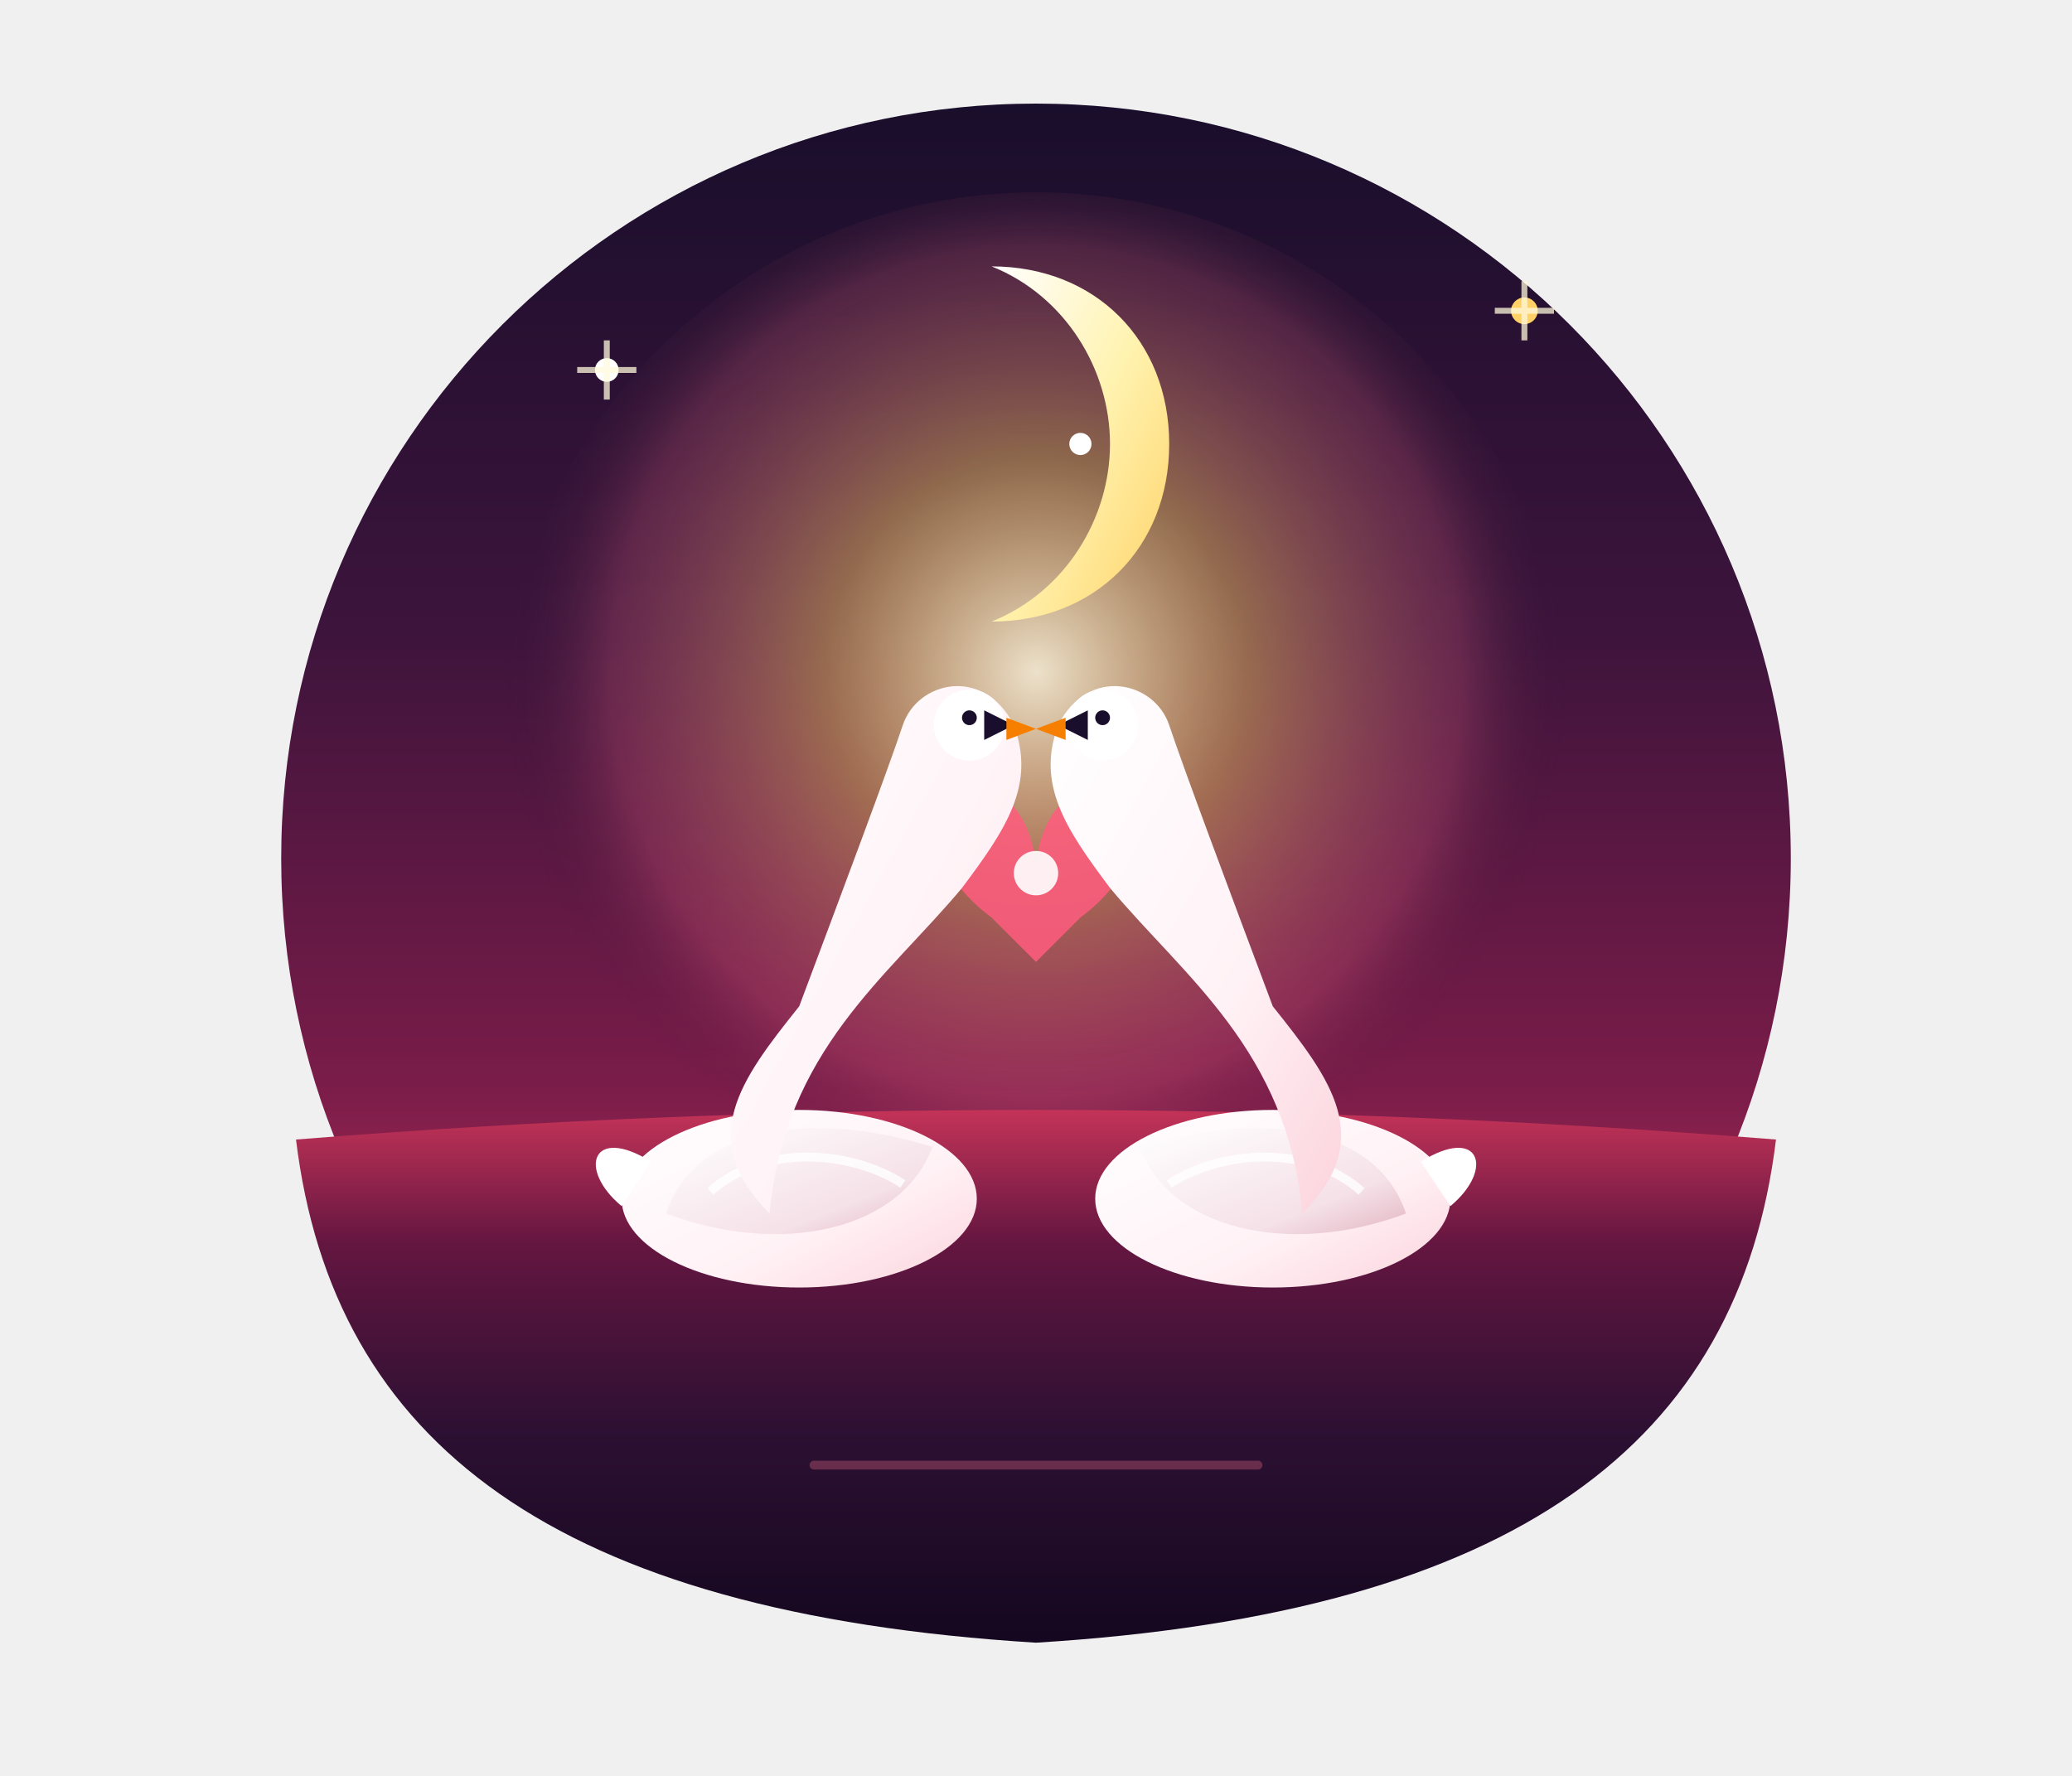
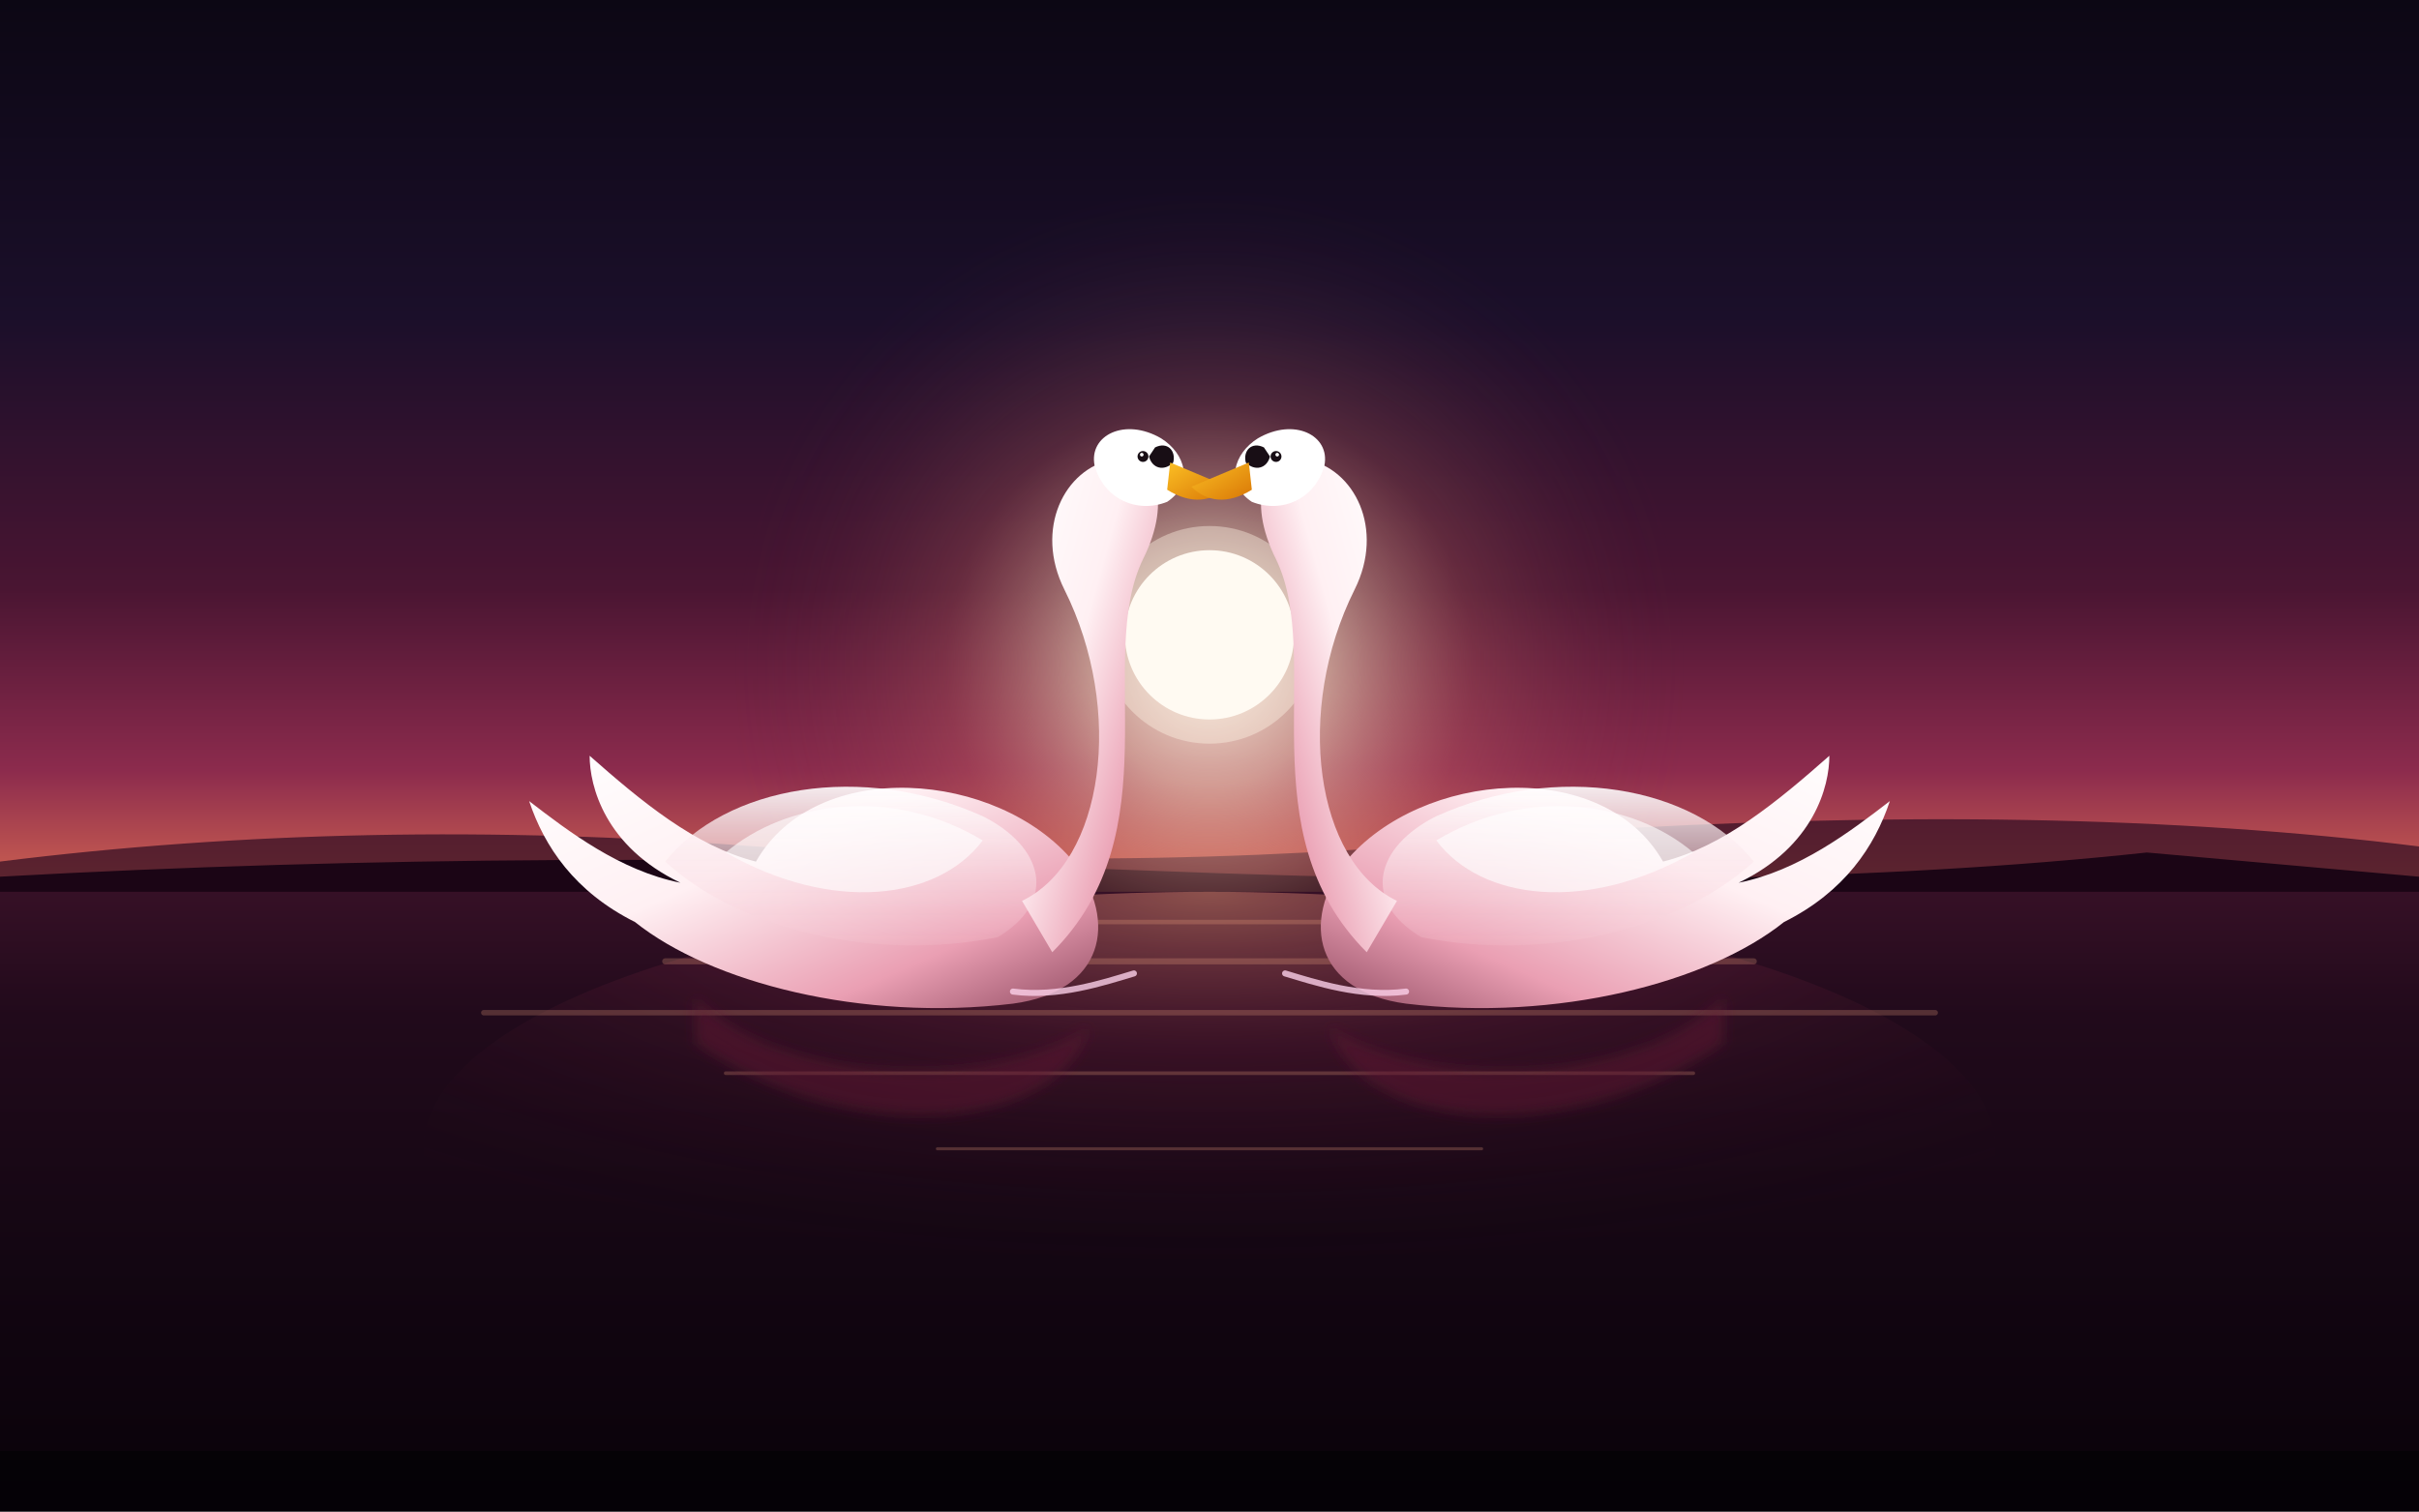
- <svg xmlns="http://www.w3.org/2000/svg" viewBox="0 0 280 240" width="280" height="240" aria-label="Moonlit Swans Twilight Sunset Illustration">
+ <svg xmlns="http://www.w3.org/2000/svg" viewBox="0 0 800 500" width="100%" height="100%">
  <defs>
-     <linearGradient id="rsn-sky" x1="0%" y1="0%" x2="0%" y2="100%">
-       <stop offset="0%" stop-color="#190e2b" />
-       <stop offset="35%" stop-color="#3d143c" />
-       <stop offset="65%" stop-color="#7a1c49" />
-       <stop offset="85%" stop-color="#c43358" />
-       <stop offset="100%" stop-color="#f88365" />
+     <linearGradient id="rsn-sky-grad" x1="0%" y1="0%" x2="0%" y2="100%">
+       <stop offset="0%" stop-color="#0c0714" />
+       <stop offset="35%" stop-color="#1b0f2a" />
+       <stop offset="65%" stop-color="#4a1532" />
+       <stop offset="85%" stop-color="#8c2b4d" />
+       <stop offset="100%" stop-color="#d96b52" />
    </linearGradient>
-     <radialGradient id="rsn-celestial-glow" cx="50%" cy="45%" r="50%">
-       <stop offset="0%" stop-color="#fff8db" stop-opacity="0.9" />
-       <stop offset="40%" stop-color="#ffd166" stop-opacity="0.45" />
-       <stop offset="80%" stop-color="#ff758c" stop-opacity="0.2" />
-       <stop offset="100%" stop-color="#190e2b" stop-opacity="0" />
+     <radialGradient id="rsn-moon-glow" cx="50%" cy="50%" r="50%">
+       <stop offset="0%" stop-color="#fff8eb" stop-opacity="0.95" />
+       <stop offset="25%" stop-color="#fde3c2" stop-opacity="0.6" />
+       <stop offset="55%" stop-color="#e08272" stop-opacity="0.2" />
+       <stop offset="100%" stop-color="#4a1532" stop-opacity="0" />
    </radialGradient>
-     <linearGradient id="rsn-water" x1="0%" y1="0%" x2="0%" y2="100%">
-       <stop offset="0%" stop-color="#c43358" />
-       <stop offset="25%" stop-color="#641640" />
-       <stop offset="60%" stop-color="#2d1033" />
-       <stop offset="100%" stop-color="#14071f" />
+     <linearGradient id="rsn-water-grad" x1="0%" y1="0%" x2="0%" y2="100%">
+       <stop offset="0%" stop-color="#361026" />
+       <stop offset="20%" stop-color="#210a1b" />
+       <stop offset="60%" stop-color="#130612" />
+       <stop offset="100%" stop-color="#090209" />
    </linearGradient>
-     <linearGradient id="rsn-moon" x1="0%" y1="0%" x2="100%" y2="100%">
+     <radialGradient id="rsn-water-reflection" cx="50%" cy="0%" r="75%">
+       <stop offset="0%" stop-color="#f8a27d" stop-opacity="0.45" />
+       <stop offset="40%" stop-color="#a43354" stop-opacity="0.2" />
+       <stop offset="100%" stop-color="#130612" stop-opacity="0" />
+     </radialGradient>
+     <linearGradient id="rsn-swan-left-grad" x1="0%" y1="0%" x2="100%" y2="100%">
      <stop offset="0%" stop-color="#ffffff" />
-       <stop offset="50%" stop-color="#fff3b0" />
-       <stop offset="100%" stop-color="#ffd166" />
+       <stop offset="40%" stop-color="#fff0f3" />
+       <stop offset="75%" stop-color="#ea9fb3" />
+       <stop offset="100%" stop-color="#914b62" />
    </linearGradient>
-     <linearGradient id="rsn-swan-body" x1="0%" y1="0%" x2="100%" y2="100%">
+     <linearGradient id="rsn-swan-right-grad" x1="100%" y1="0%" x2="0%" y2="100%">
      <stop offset="0%" stop-color="#ffffff" />
-       <stop offset="60%" stop-color="#fff2f6" />
-       <stop offset="100%" stop-color="#fcd3dc" />
+       <stop offset="40%" stop-color="#fff0f3" />
+       <stop offset="75%" stop-color="#ea9fb3" />
+       <stop offset="100%" stop-color="#914b62" />
    </linearGradient>
-     <linearGradient id="rsn-swan-wing" x1="0%" y1="0%" x2="100%" y2="100%">
-       <stop offset="0%" stop-color="#ffffff" />
-       <stop offset="70%" stop-color="#f5e1e8" />
-       <stop offset="100%" stop-color="#e3b6c3" />
+     <linearGradient id="rsn-wing-highlight" x1="0%" y1="0%" x2="0%" y2="100%">
+       <stop offset="0%" stop-color="#ffffff" stop-opacity="0.9" />
+       <stop offset="100%" stop-color="#f7cad5" stop-opacity="0.2" />
    </linearGradient>
-     <linearGradient id="rsn-ripple" x1="0%" y1="0%" x2="100%" y2="0%">
-       <stop offset="0%" stop-color="#ffd166" stop-opacity="0" />
-       <stop offset="50%" stop-color="#ffd166" stop-opacity="0.6" />
-       <stop offset="100%" stop-color="#ffd166" stop-opacity="0" />
+     <linearGradient id="rsn-beak-grad" x1="0%" y1="0%" x2="100%" y2="100%">
+       <stop offset="0%" stop-color="#fbbf24" />
+       <stop offset="100%" stop-color="#d97706" />
    </linearGradient>
  </defs>
  <style>
-     /* Calming atmospheric water bobbing and soft star twinkling */
-     @keyframes rsnSwansBob {
-       0%, 100% {
-         transform: translateY(0px) rotate(0deg);
-       }
-       50% {
-         transform: translateY(-4px) rotate(0.6deg);
-       }
+     /* Continuous Ambient Floating Animations */
+     .rsn-ambient-water {
+     animation: rsnRipple 8s ease-in-out infinite alternate;
+     }
+     .rsn-swan-left-group {
+     animation: rsnFloatLeft 6s ease-in-out infinite alternate;
+     transform-origin: 320px 320px;
+     }
+     .rsn-swan-right-group {
+     animation: rsnFloatRight 6.8s ease-in-out infinite alternate;
+     transform-origin: 480px 320px;
+     }
+     .rsn-neck-left {
+     animation: rsnNeckSwayLeft 7.5s ease-in-out infinite alternate;
+     transform-origin: 330px 290px;
+     }
+     .rsn-neck-right {
+     animation: rsnNeckSwayRight 8.1s ease-in-out infinite alternate;
+     transform-origin: 470px 290px;
+     }
+     .rsn-reflection {
+     animation: rsnReflectionPulse 6.4s ease-in-out infinite alternate;
+     transform-origin: 400px 360px;
    }

-     @keyframes rsnWaterShimmer {
-       0%, 100% {
-         opacity: 0.35;
-         transform: scaleX(0.96);
-       }
-       50% {
-         opacity: 0.75;
-         transform: scaleX(1.04);
-       }
+     @keyframes rsnFloatLeft {
+     0% { transform: translateY(0px) rotate(0deg); }
+     50% { transform: translateY(-3px) rotate(-0.5deg); }
+     100% { transform: translateY(1.5px) rotate(0.3deg); }
+     }
+     @keyframes rsnFloatRight {
+     0% { transform: translateY(0px) rotate(0deg); }
+     50% { transform: translateY(-3.5px) rotate(0.5deg); }
+     100% { transform: translateY(1px) rotate(-0.3deg); }
+     }
+     @keyframes rsnNeckSwayLeft {
+     0% { transform: rotate(0deg); }
+     100% { transform: rotate(1.2deg); }
+     }
+     @keyframes rsnNeckSwayRight {
+     0% { transform: rotate(0deg); }
+     100% { transform: rotate(-1.2deg); }
+     }
+     @keyframes rsnRipple {
+     0% { opacity: 0.3; transform: scaleY(1); }
+     100% { opacity: 0.6; transform: scaleY(1.15); }
+     }
+     @keyframes rsnReflectionPulse {
+     0% { opacity: 0.5; transform: scaleX(1); }
+     100% { opacity: 0.75; transform: scaleX(1.04); }
    }

-     @keyframes rsnStarTwinkle {
-       0%, 100% {
-         opacity: 0.25;
-         transform: scale(0.8);
-       }
-       50% {
-         opacity: 0.95;
-         transform: scale(1.15);
-       }
+     /* Accessibility / Reduced Motion */
+     @media (prefers-reduced-motion: reduce) {
+     .rsn-ambient-water,
+     .rsn-swan-left-group,
+     .rsn-swan-right-group,
+     .rsn-neck-left,
+     .rsn-neck-right,
+     .rsn-reflection {
+     animation: none !important;
+     transform: none !important;
    }
- 
-     .rsn-swans-group {
-       animation: rsnSwansBob 4.8s cubic-bezier(0.42, 0, 0.58, 1) infinite;
-       transform-origin: 140px 170px;
-     }
- 
-     .rsn-water-ripple-1 {
-       animation: rsnWaterShimmer 4s ease-in-out infinite;
-       transform-origin: 140px 176px;
-     }
-     .rsn-water-ripple-2 {
-       animation: rsnWaterShimmer 4.6s ease-in-out infinite 1.2s;
-       transform-origin: 140px 188px;
-     }
- 
-     .rsn-star-1 {
-       animation: rsnStarTwinkle 3.4s ease-in-out infinite;
-       transform-origin: 82px 50px;
-     }
-     .rsn-star-2 {
-       animation: rsnStarTwinkle 3.8s ease-in-out infinite 1s;
-       transform-origin: 206px 42px;
-     }
- 
-     /* Accessibility */
-     @media (prefers-reduced-motion: reduce) {
-       .rsn-swans-group,
-       .rsn-water-ripple-1,
-       .rsn-water-ripple-2,
-       .rsn-star-1,
-       .rsn-star-2 {
-         animation: none !important;
-         transform: none !important;
-       }
    }
  </style>
-   <circle cx="140" cy="116" r="102" fill="url(#rsn-sky)" />
-   <circle cx="140" cy="98" r="72" fill="url(#rsn-celestial-glow)" />
-   <g transform="translate(140, 58)">
-     <path d="M-6,-22 C8,-22 18,-12 18,2 C18,16 8,26 -6,26 C4,22 10,12 10,2 C10,-8 4,-18 -6,-22 Z" fill="url(#rsn-moon)" />
-     <circle cx="6" cy="2" r="1.5" fill="#ffffff" />
+   <rect width="800" height="300" fill="url(#rsn-sky-grad)" />
+   <path d="M 0 300 L 0 285 Q 120 270 250 280 T 520 275 Q 680 265 800 280 L 800 300 Z" fill="#2d0b21" opacity="0.7" />
+   <path d="M 0 300 L 0 290 Q 180 280 380 288 T 710 282 L 800 290 L 800 300 Z" fill="#1b0515" />
+   <circle cx="400" cy="220" r="160" fill="url(#rsn-moon-glow)" />
+   <circle cx="400" cy="210" r="28" fill="#fffdfa" />
+   <circle cx="400" cy="210" r="36" fill="#fff5e6" opacity="0.4" />
+   <rect x="0" y="295" width="800" height="205" fill="url(#rsn-water-grad)" />
+   <ellipse cx="400" cy="380" rx="260" ry="85" fill="url(#rsn-water-reflection)" />
+   <g stroke="#f3a683" stroke-opacity="0.25" stroke-linecap="round" class="rsn-ambient-water">
+     <line x1="280" y1="305" x2="520" y2="305" stroke-width="1.5" />
+     <line x1="220" y1="318" x2="580" y2="318" stroke-width="2" />
+     <line x1="160" y1="335" x2="640" y2="335" stroke-width="1.8" />
+     <line x1="240" y1="355" x2="560" y2="355" stroke-width="1.2" />
+     <line x1="310" y1="380" x2="490" y2="380" stroke-width="1" />
  </g>
-   <g class="rsn-star-1">
-     <circle cx="82" cy="50" r="1.6" fill="#ffffff" />
-     <path d="M82,46 L82,54 M78,50 L86,50" stroke="#fff9db" stroke-width="0.8" opacity="0.75" />
+   <g class="rsn-reflection" opacity="0.5">
+     <path d="M 230 330 C 260 360 330 360 360 340 C 350 375 280 380 230 345 Z" fill="#601833" filter="blur(2px)" />
+     <path d="M 570 330 C 540 360 470 360 440 340 C 450 375 520 380 570 345 Z" fill="#601833" filter="blur(2px)" />
  </g>
-   <g class="rsn-star-2">
-     <circle cx="206" cy="42" r="1.8" fill="#ffd166" />
-     <path d="M206,38 L206,46 M202,42 L210,42" stroke="#fff9db" stroke-width="0.8" opacity="0.75" />
+   <g class="rsn-swan-left-group">
+     <path d="M 210 305              C 190 295 180 280 175 265              C 188 275 205 288 225 292              C 200 280 195 260 195 250              C 212 265 230 280 250 285              C 270 250 330 255 355 285              C 370 305 365 328 335 332              C 285 338 235 325 210 305 Z" fill="url(#rsn-swan-left-grad)" />
+     <path d="M 220 285              C 240 260 285 252 325 270              C 345 280 350 298 330 310              C 290 318 245 308 220 285 Z" fill="url(#rsn-wing-highlight)" />
+     <path d="M 240 282              C 260 265 295 260 325 278              C 310 298 275 302 240 282 Z" fill="#ffffff" opacity="0.6" />
+     <path d="M 335 328 C 350 330 365 325 375 322" stroke="#fbcfe8" stroke-width="2" fill="none" stroke-linecap="round" opacity="0.8" />
+     <g class="rsn-neck-left">
+       <path d="M 338 298                C 365 285 372 235 352 195                C 342 175 352 155 368 152                C 382 150 388 165 378 185                C 362 218 388 275 348 315 Z" fill="url(#rsn-swan-left-grad)" />
+       <path d="M 362 154                C 360 144 372 138 384 145                C 392 150 395 160 386 166                C 376 170 365 165 362 154 Z" fill="#ffffff" />
+       <path d="M 382 148 C 386 146 389 149 388 153 C 385 156 381 155 380 151 Z" fill="#180e15" />
+       <path d="M 387 153 L 406 161 C 401 166 394 167 386 162 Z" fill="url(#rsn-beak-grad)" />
+       <circle cx="378" cy="151" r="1.8" fill="#180e15" />
+       <circle cx="377.6" cy="150.4" r="0.6" fill="#ffffff" />
+     </g>
  </g>
-   <path d="M40,154 Q140,146 240,154 C235,195 205,218 140,222 C75,218 45,195 40,154 Z" fill="url(#rsn-water)" />
-   <line class="rsn-water-ripple-1" x1="75" y1="176" x2="205" y2="176" stroke="url(#rsn-ripple)" stroke-width="2.2" stroke-linecap="round" />
-   <line class="rsn-water-ripple-2" x1="95" y1="188" x2="185" y2="188" stroke="url(#rsn-ripple)" stroke-width="1.8" stroke-linecap="round" />
-   <line x1="110" y1="198" x2="170" y2="198" stroke="#ff758c" stroke-width="1.2" opacity="0.3" stroke-linecap="round" />
-   <g class="rsn-swans-group">
-     <path d="M140,118 C140,110 146,104 150,108 C154,112 154,118 146,124 L140,130 L134,124 C126,118 126,112 130,108 C134,104 140,110 140,118 Z" fill="#ff5c7e" opacity="0.85" />
-     <circle cx="140" cy="118" r="3" fill="#ffffff" opacity="0.9" />
-     <ellipse cx="108" cy="162" rx="24" ry="12" fill="url(#rsn-swan-body)" />
-     <path d="M90,164 C94,152 110,150 126,155 C122,166 106,170 90,164 Z" fill="url(#rsn-swan-wing)" />
-     <path d="M96,161 C104,154 116,156 122,160" stroke="#ffffff" stroke-width="1.2" fill="none" opacity="0.8" />
-     <path d="M84,163 C78,158 80,152 88,157 Z" fill="#ffffff" />
-     <path d="M104,164 C106,142 120,132 130,120 C136,112 140,106 137,98 C133,90 124,92 122,98 C120,104 114,120 108,136 C100,146 94,154 104,164 Z" fill="url(#rsn-swan-body)" />
-     <circle cx="131" cy="98" r="4.8" fill="#ffffff" />
-     <path d="M133,96 L137,98 L133,100 Z" fill="#190e2b" />
-     <circle cx="131" cy="97" r="1" fill="#190e2b" />
-     <path d="M136,97 L140,98.5 L136,100 Z" fill="#f77f00" />
-     <ellipse cx="172" cy="162" rx="24" ry="12" fill="url(#rsn-swan-body)" />
-     <path d="M190,164 C186,152 170,150 154,155 C158,166 174,170 190,164 Z" fill="url(#rsn-swan-wing)" />
-     <path d="M184,161 C176,154 164,156 158,160" stroke="#ffffff" stroke-width="1.2" fill="none" opacity="0.8" />
-     <path d="M196,163 C202,158 200,152 192,157 Z" fill="#ffffff" />
-     <path d="M176,164 C174,142 160,132 150,120 C144,112 140,106 143,98 C147,90 156,92 158,98 C160,104 166,120 172,136 C180,146 186,154 176,164 Z" fill="url(#rsn-swan-body)" />
-     <circle cx="149" cy="98" r="4.8" fill="#ffffff" />
-     <path d="M147,96 L143,98 L147,100 Z" fill="#190e2b" />
-     <circle cx="149" cy="97" r="1" fill="#190e2b" />
-     <path d="M144,97 L140,98.5 L144,100 Z" fill="#f77f00" />
+   <g class="rsn-swan-right-group">
+     <path d="M 590 305              C 610 295 620 280 625 265              C 612 275 595 288 575 292              C 600 280 605 260 605 250              C 588 265 570 280 550 285              C 530 250 470 255 445 285              C 430 305 435 328 465 332              C 515 338 565 325 590 305 Z" fill="url(#rsn-swan-right-grad)" />
+     <path d="M 580 285              C 560 260 515 252 475 270              C 455 280 450 298 470 310              C 510 318 555 308 580 285 Z" fill="url(#rsn-wing-highlight)" />
+     <path d="M 560 282              C 540 265 505 260 475 278              C 490 298 525 302 560 282 Z" fill="#ffffff" opacity="0.6" />
+     <path d="M 465 328 C 450 330 435 325 425 322" stroke="#fbcfe8" stroke-width="2" fill="none" stroke-linecap="round" opacity="0.8" />
+     <g class="rsn-neck-right">
+       <path d="M 462 298                C 435 285 428 235 448 195                C 458 175 448 155 432 152                C 418 150 412 165 422 185                C 438 218 412 275 452 315 Z" fill="url(#rsn-swan-right-grad)" />
+       <path d="M 438 154                C 440 144 428 138 416 145                C 408 150 405 160 414 166                C 424 170 435 165 438 154 Z" fill="#ffffff" />
+       <path d="M 418 148 C 414 146 411 149 412 153 C 415 156 419 155 420 151 Z" fill="#180e15" />
+       <path d="M 413 153 L 394 161 C 399 166 406 167 414 162 Z" fill="url(#rsn-beak-grad)" />
+       <circle cx="422" cy="151" r="1.8" fill="#180e15" />
+       <circle cx="422.4" cy="150.4" r="0.6" fill="#ffffff" />
+     </g>
  </g>
+   <rect x="0" y="480" width="800" height="20" fill="#040105" opacity="0.8" />
</svg>
